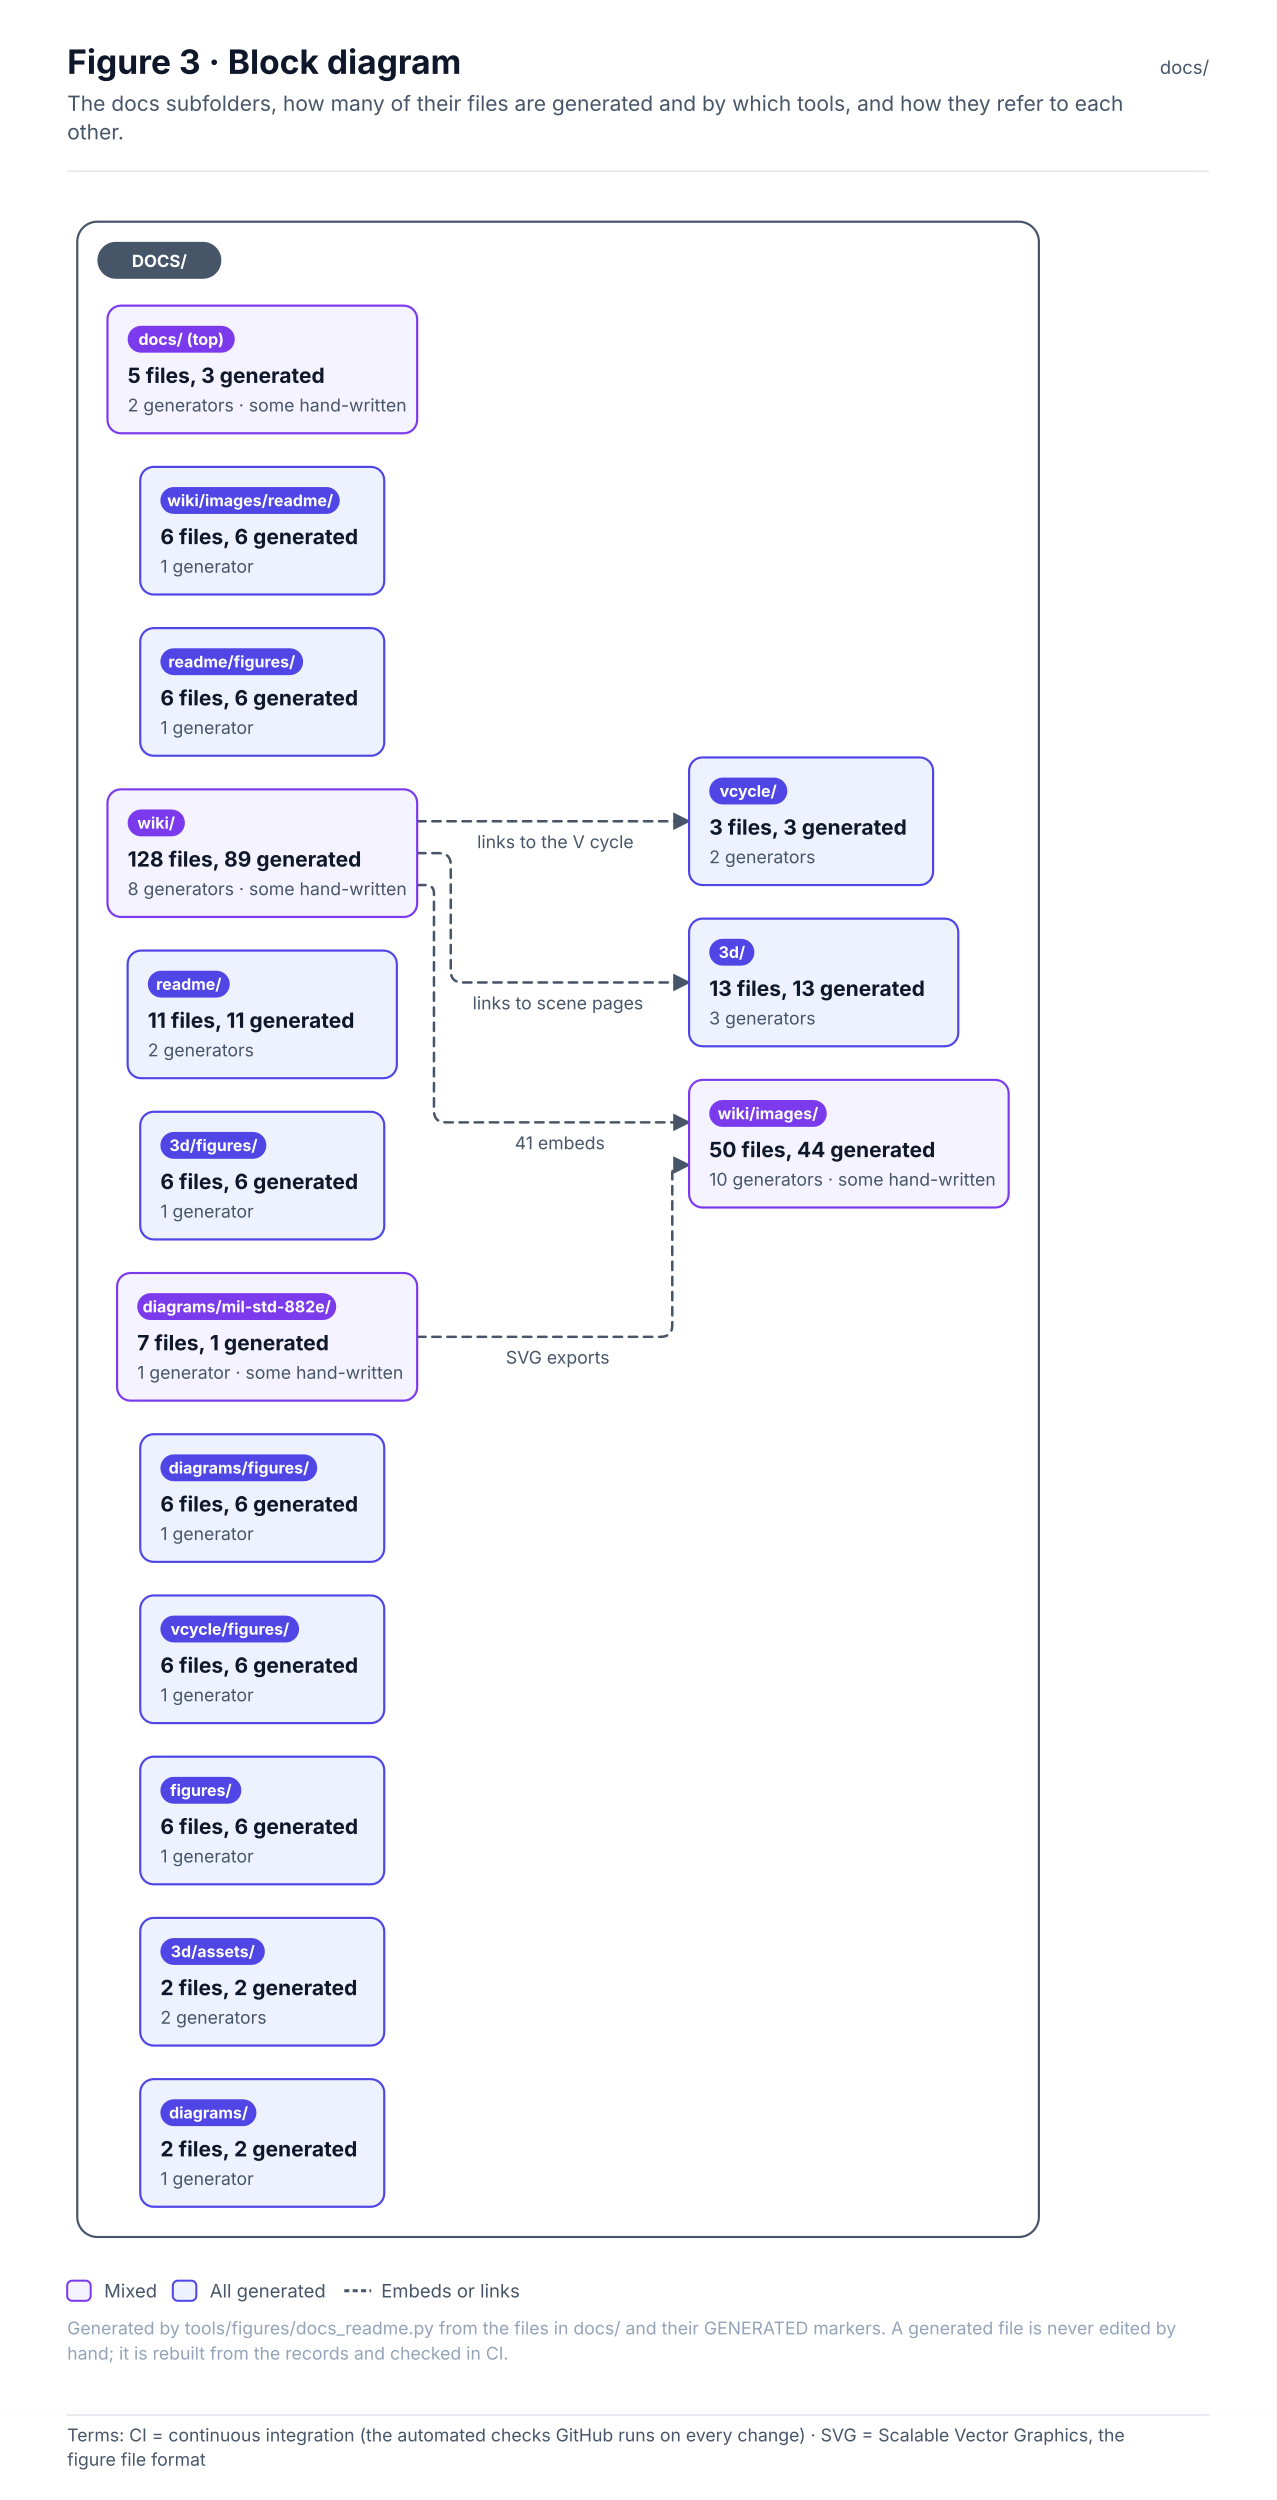
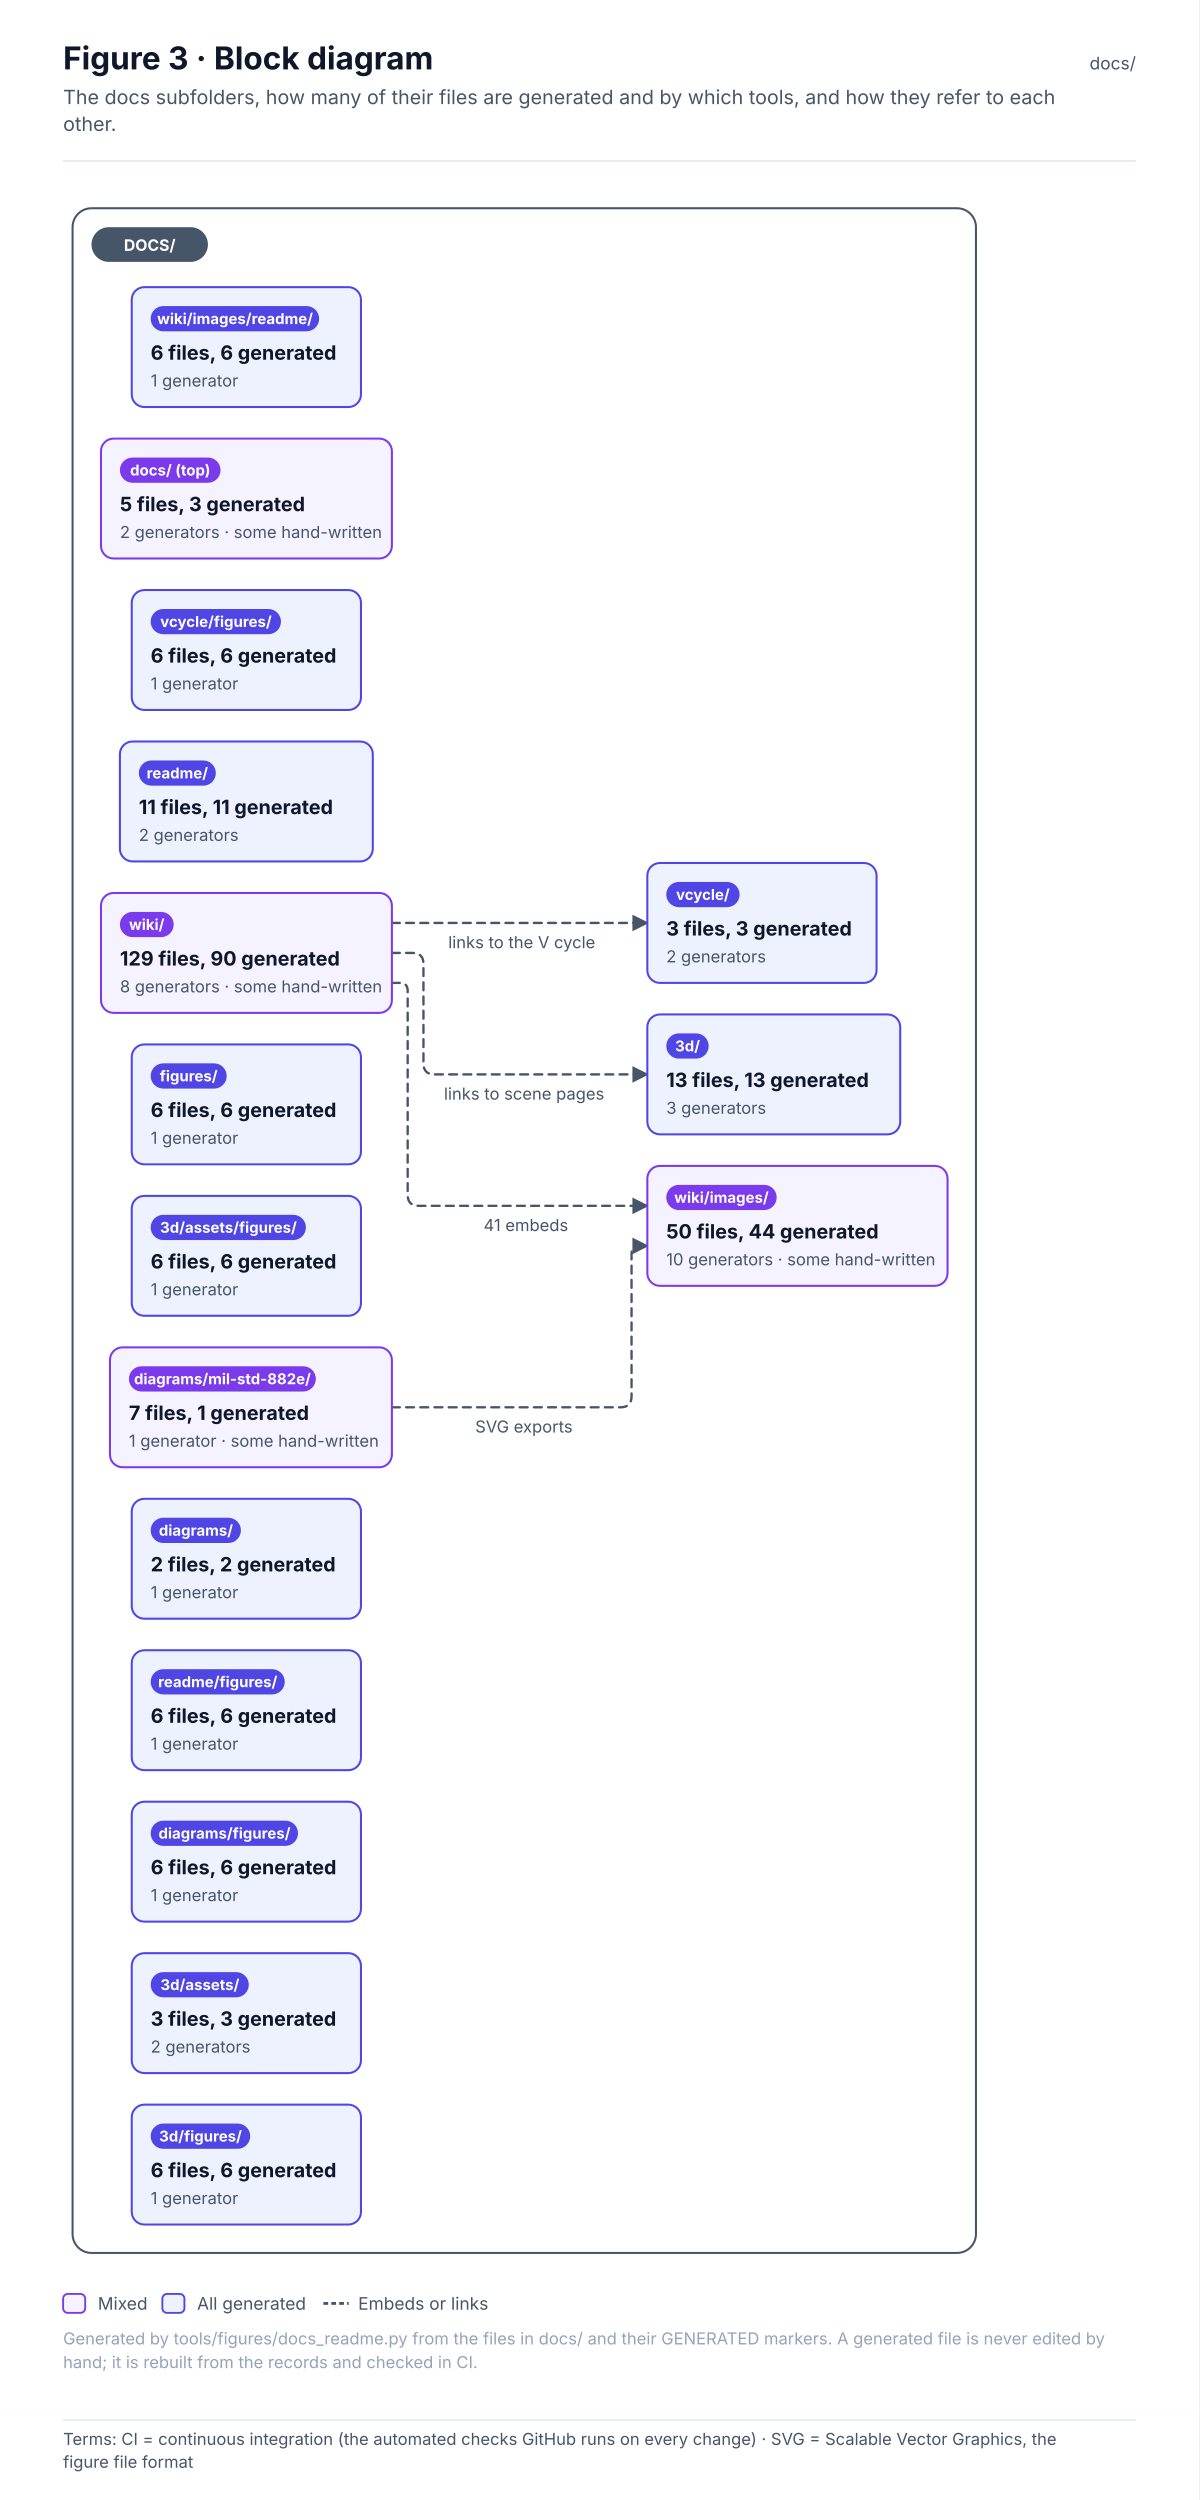
- <svg xmlns="http://www.w3.org/2000/svg" width="760" height="1488.6" viewBox="0 0 760 1488.6" font-family="Inter, 'Segoe UI', Helvetica, Arial, sans-serif" role="img">
+ <svg xmlns="http://www.w3.org/2000/svg" width="760" height="1584.6" viewBox="0 0 760 1584.6" font-family="Inter, 'Segoe UI', Helvetica, Arial, sans-serif" role="img">
  <defs>
    <pattern id="hatch" patternUnits="userSpaceOnUse" width="6" height="6" patternTransform="rotate(45)">
      <rect width="6" height="6" fill="#F1F5F9" />
      <line x1="0" y1="0" x2="0" y2="6" stroke="#E2E8F0" stroke-width="2" />
    </pattern>
    <marker id="arr-ink" viewBox="0 0 10 10" refX="9" refY="5" markerWidth="7" markerHeight="7" orient="auto-start-reverse">
      <path d="M0 0 L10 5 L0 10 z" fill="#475569" />
    </marker>
    <marker id="dia-ink" viewBox="0 0 16 10" refX="15" refY="5" markerWidth="12" markerHeight="8" orient="auto-start-reverse">
      <path d="M1 5 L8 1 L15 5 L8 9 z" fill="#475569" />
    </marker>
    <marker id="tri-ink" viewBox="0 0 12 12" refX="11" refY="6" markerWidth="10" markerHeight="10" orient="auto-start-reverse">
      <path d="M1 1 L11 6 L1 11 z" fill="#FFFFFF" stroke="#475569" stroke-width="1.2" />
    </marker>
    <marker id="arr-system" viewBox="0 0 10 10" refX="9" refY="5" markerWidth="7" markerHeight="7" orient="auto-start-reverse">
      <path d="M0 0 L10 5 L0 10 z" fill="#4F46E5" />
    </marker>
    <marker id="dia-system" viewBox="0 0 16 10" refX="15" refY="5" markerWidth="12" markerHeight="8" orient="auto-start-reverse">
      <path d="M1 5 L8 1 L15 5 L8 9 z" fill="#4F46E5" />
    </marker>
    <marker id="tri-system" viewBox="0 0 12 12" refX="11" refY="6" markerWidth="10" markerHeight="10" orient="auto-start-reverse">
      <path d="M1 1 L11 6 L1 11 z" fill="#FFFFFF" stroke="#4F46E5" stroke-width="1.2" />
    </marker>
    <marker id="arr-software" viewBox="0 0 10 10" refX="9" refY="5" markerWidth="7" markerHeight="7" orient="auto-start-reverse">
      <path d="M0 0 L10 5 L0 10 z" fill="#0F766E" />
    </marker>
    <marker id="dia-software" viewBox="0 0 16 10" refX="15" refY="5" markerWidth="12" markerHeight="8" orient="auto-start-reverse">
      <path d="M1 5 L8 1 L15 5 L8 9 z" fill="#0F766E" />
    </marker>
    <marker id="tri-software" viewBox="0 0 12 12" refX="11" refY="6" markerWidth="10" markerHeight="10" orient="auto-start-reverse">
      <path d="M1 1 L11 6 L1 11 z" fill="#FFFFFF" stroke="#0F766E" stroke-width="1.2" />
    </marker>
    <marker id="arr-safety" viewBox="0 0 10 10" refX="9" refY="5" markerWidth="7" markerHeight="7" orient="auto-start-reverse">
      <path d="M0 0 L10 5 L0 10 z" fill="#C2410C" />
    </marker>
    <marker id="dia-safety" viewBox="0 0 16 10" refX="15" refY="5" markerWidth="12" markerHeight="8" orient="auto-start-reverse">
      <path d="M1 5 L8 1 L15 5 L8 9 z" fill="#C2410C" />
    </marker>
    <marker id="tri-safety" viewBox="0 0 12 12" refX="11" refY="6" markerWidth="10" markerHeight="10" orient="auto-start-reverse">
      <path d="M1 1 L11 6 L1 11 z" fill="#FFFFFF" stroke="#C2410C" stroke-width="1.2" />
    </marker>
    <marker id="arr-interface" viewBox="0 0 10 10" refX="9" refY="5" markerWidth="7" markerHeight="7" orient="auto-start-reverse">
      <path d="M0 0 L10 5 L0 10 z" fill="#7C3AED" />
    </marker>
    <marker id="dia-interface" viewBox="0 0 16 10" refX="15" refY="5" markerWidth="12" markerHeight="8" orient="auto-start-reverse">
      <path d="M1 5 L8 1 L15 5 L8 9 z" fill="#7C3AED" />
    </marker>
    <marker id="tri-interface" viewBox="0 0 12 12" refX="11" refY="6" markerWidth="10" markerHeight="10" orient="auto-start-reverse">
      <path d="M1 1 L11 6 L1 11 z" fill="#FFFFFF" stroke="#7C3AED" stroke-width="1.2" />
    </marker>
    <marker id="arr-external" viewBox="0 0 10 10" refX="9" refY="5" markerWidth="7" markerHeight="7" orient="auto-start-reverse">
      <path d="M0 0 L10 5 L0 10 z" fill="#64748B" />
    </marker>
    <marker id="dia-external" viewBox="0 0 16 10" refX="15" refY="5" markerWidth="12" markerHeight="8" orient="auto-start-reverse">
      <path d="M1 5 L8 1 L15 5 L8 9 z" fill="#64748B" />
    </marker>
    <marker id="tri-external" viewBox="0 0 12 12" refX="11" refY="6" markerWidth="10" markerHeight="10" orient="auto-start-reverse">
      <path d="M1 1 L11 6 L1 11 z" fill="#FFFFFF" stroke="#64748B" stroke-width="1.2" />
    </marker>
    <marker id="arr-work" viewBox="0 0 10 10" refX="9" refY="5" markerWidth="7" markerHeight="7" orient="auto-start-reverse">
      <path d="M0 0 L10 5 L0 10 z" fill="#475569" />
    </marker>
    <marker id="dia-work" viewBox="0 0 16 10" refX="15" refY="5" markerWidth="12" markerHeight="8" orient="auto-start-reverse">
      <path d="M1 5 L8 1 L15 5 L8 9 z" fill="#475569" />
    </marker>
    <marker id="tri-work" viewBox="0 0 12 12" refX="11" refY="6" markerWidth="10" markerHeight="10" orient="auto-start-reverse">
      <path d="M1 1 L11 6 L1 11 z" fill="#FFFFFF" stroke="#475569" stroke-width="1.2" />
    </marker>
    <marker id="arr-muted" viewBox="0 0 10 10" refX="9" refY="5" markerWidth="7" markerHeight="7" orient="auto-start-reverse">
      <path d="M0 0 L10 5 L0 10 z" fill="#94A3B8" />
    </marker>
    <marker id="dia-muted" viewBox="0 0 16 10" refX="15" refY="5" markerWidth="12" markerHeight="8" orient="auto-start-reverse">
      <path d="M1 5 L8 1 L15 5 L8 9 z" fill="#94A3B8" />
    </marker>
    <marker id="tri-muted" viewBox="0 0 12 12" refX="11" refY="6" markerWidth="10" markerHeight="10" orient="auto-start-reverse">
      <path d="M1 1 L11 6 L1 11 z" fill="#FFFFFF" stroke="#94A3B8" stroke-width="1.2" />
    </marker>
    <marker id="arr-current" viewBox="0 0 10 10" refX="9" refY="5" markerWidth="7" markerHeight="7" orient="auto-start-reverse">
      <path d="M0 0 L10 5 L0 10 z" fill="#0F172A" />
    </marker>
    <marker id="dia-current" viewBox="0 0 16 10" refX="15" refY="5" markerWidth="12" markerHeight="8" orient="auto-start-reverse">
      <path d="M1 5 L8 1 L15 5 L8 9 z" fill="#0F172A" />
    </marker>
    <marker id="tri-current" viewBox="0 0 12 12" refX="11" refY="6" markerWidth="10" markerHeight="10" orient="auto-start-reverse">
      <path d="M1 1 L11 6 L1 11 z" fill="#FFFFFF" stroke="#0F172A" stroke-width="1.2" />
    </marker>
    <marker id="arr-ok" viewBox="0 0 10 10" refX="9" refY="5" markerWidth="7" markerHeight="7" orient="auto-start-reverse">
      <path d="M0 0 L10 5 L0 10 z" fill="#2E9E6A" />
    </marker>
    <marker id="dia-ok" viewBox="0 0 16 10" refX="15" refY="5" markerWidth="12" markerHeight="8" orient="auto-start-reverse">
      <path d="M1 5 L8 1 L15 5 L8 9 z" fill="#2E9E6A" />
    </marker>
    <marker id="tri-ok" viewBox="0 0 12 12" refX="11" refY="6" markerWidth="10" markerHeight="10" orient="auto-start-reverse">
      <path d="M1 1 L11 6 L1 11 z" fill="#FFFFFF" stroke="#2E9E6A" stroke-width="1.2" />
    </marker>
    <marker id="arr-amber" viewBox="0 0 10 10" refX="9" refY="5" markerWidth="7" markerHeight="7" orient="auto-start-reverse">
      <path d="M0 0 L10 5 L0 10 z" fill="#D97706" />
    </marker>
    <marker id="dia-amber" viewBox="0 0 16 10" refX="15" refY="5" markerWidth="12" markerHeight="8" orient="auto-start-reverse">
      <path d="M1 5 L8 1 L15 5 L8 9 z" fill="#D97706" />
    </marker>
    <marker id="tri-amber" viewBox="0 0 12 12" refX="11" refY="6" markerWidth="10" markerHeight="10" orient="auto-start-reverse">
      <path d="M1 1 L11 6 L1 11 z" fill="#FFFFFF" stroke="#D97706" stroke-width="1.2" />
    </marker>
    <marker id="arr-red" viewBox="0 0 10 10" refX="9" refY="5" markerWidth="7" markerHeight="7" orient="auto-start-reverse">
      <path d="M0 0 L10 5 L0 10 z" fill="#D2553F" />
    </marker>
    <marker id="dia-red" viewBox="0 0 16 10" refX="15" refY="5" markerWidth="12" markerHeight="8" orient="auto-start-reverse">
      <path d="M1 5 L8 1 L15 5 L8 9 z" fill="#D2553F" />
    </marker>
    <marker id="tri-red" viewBox="0 0 12 12" refX="11" refY="6" markerWidth="10" markerHeight="10" orient="auto-start-reverse">
      <path d="M1 1 L11 6 L1 11 z" fill="#FFFFFF" stroke="#D2553F" stroke-width="1.2" />
    </marker>
  </defs>
-   <rect x="0" y="0" width="760" height="1434" rx="0" fill="#FFFFFF" stroke="none" stroke-width="0" />
+   <rect x="0" y="0" width="760" height="1530" rx="0" fill="#FFFFFF" stroke="none" stroke-width="0" />
  <text x="40" y="44" font-size="20" fill="#0F172A" font-weight="700">Figure 3 · Block diagram</text>
  <text x="40" y="66" font-size="12.5" fill="#475569">The docs subfolders, how many of their files are generated and by which tools, and how they refer to each</text>
  <text x="40" y="83" font-size="12.5" fill="#475569">other.</text>
  <text x="720" y="44" font-size="11" fill="#475569" text-anchor="end">docs/</text>
  <line x1="40" y1="102" x2="720" y2="102" stroke="#E2E8F0" stroke-width="1" />
  <g transform="translate(40 126)">
-     <rect x="6" y="6" width="572.6" height="1200" rx="12" fill="#FFFFFF" stroke="#475569" stroke-width="1.3" />
-     <path d="M208.4 670 L353.3 670 Q360.3 670 360.3 663 L360.3 572.7 Q360.3 567.7 365.3 567.7 L370.3 567.7" stroke="#475569" stroke-width="1.5" fill="none" stroke-dasharray="5 4" stroke-linejoin="round" stroke-linecap="round" marker-end="url(#arr-ink)" />
-     <path d="M208.4 401 L213.4 401 Q218.4 401 218.4 406 L218.4 535.3 Q218.4 542.3 225.4 542.3 L370.3 542.3" stroke="#475569" stroke-width="1.5" fill="none" stroke-dasharray="5 4" stroke-linejoin="round" stroke-linecap="round" marker-end="url(#arr-ink)" />
-     <path d="M208.4 382 L221.4 382 Q228.4 382 228.4 389 L228.4 452 Q228.4 459 235.4 459 L370.3 459" stroke="#475569" stroke-width="1.5" fill="none" stroke-dasharray="5 4" stroke-linejoin="round" stroke-linecap="round" marker-end="url(#arr-ink)" />
-     <path d="M208.4 363 L370.3 363" stroke="#475569" stroke-width="1.5" fill="none" stroke-dasharray="5 4" stroke-linejoin="round" stroke-linecap="round" marker-end="url(#arr-ink)" />
+     <rect x="6" y="6" width="572.6" height="1296" rx="12" fill="#FFFFFF" stroke="#475569" stroke-width="1.3" />
+     <path d="M208.4 766 L353.3 766 Q360.3 766 360.3 759 L360.3 668.7 Q360.3 663.7 365.3 663.7 L370.3 663.7" stroke="#475569" stroke-width="1.5" fill="none" stroke-dasharray="5 4" stroke-linejoin="round" stroke-linecap="round" marker-end="url(#arr-ink)" />
+     <path d="M208.4 497 L213.4 497 Q218.4 497 218.4 502 L218.4 631.3 Q218.4 638.3 225.4 638.3 L370.3 638.3" stroke="#475569" stroke-width="1.5" fill="none" stroke-dasharray="5 4" stroke-linejoin="round" stroke-linecap="round" marker-end="url(#arr-ink)" />
+     <path d="M208.4 478 L221.4 478 Q228.4 478 228.4 485 L228.4 548 Q228.4 555 235.4 555 L370.3 555" stroke="#475569" stroke-width="1.5" fill="none" stroke-dasharray="5 4" stroke-linejoin="round" stroke-linecap="round" marker-end="url(#arr-ink)" />
+     <path d="M208.4 459 L370.3 459" stroke="#475569" stroke-width="1.5" fill="none" stroke-dasharray="5 4" stroke-linejoin="round" stroke-linecap="round" marker-end="url(#arr-ink)" />
    <rect x="18" y="18" width="73.8" height="22" rx="11" fill="#475569" stroke="none" stroke-width="0" />
    <text x="54.9" y="33" font-size="10" fill="#FFFFFF" font-weight="700" text-anchor="middle">DOCS/</text>
-     <rect x="24" y="56" width="184.4" height="76" rx="8" fill="#F5F3FF" stroke="#7C3AED" stroke-width="1.3" />
-     <rect x="36" y="68" width="63.8" height="16" rx="8.0" fill="#7C3AED" stroke="none" stroke-width="1" />
-     <text x="67.9" y="79.4" font-size="9.5" fill="#FFFFFF" font-weight="700" text-anchor="middle">docs/ (top)</text>
-     <text x="36" y="102" font-size="12.5" fill="#0F172A" font-weight="700">5 files, 3 generated</text>
-     <text x="36" y="119" font-size="10.5" fill="#475569">2 generators · some hand-written</text>
-     <rect x="370.3" y="421" width="160.3" height="76" rx="8" fill="#EEF2FF" stroke="#4F46E5" stroke-width="1.3" />
-     <rect x="382.3" y="433" width="26.9" height="16" rx="8.0" fill="#4F46E5" stroke="none" stroke-width="1" />
-     <text x="395.8" y="444.4" font-size="9.5" fill="#FFFFFF" font-weight="700" text-anchor="middle">3d/</text>
-     <text x="382.3" y="467" font-size="12.5" fill="#0F172A" font-weight="700">13 files, 13 generated</text>
-     <text x="382.3" y="484" font-size="10.5" fill="#475569">3 generators</text>
+     <rect x="24" y="152" width="184.4" height="76" rx="8" fill="#F5F3FF" stroke="#7C3AED" stroke-width="1.3" />
+     <rect x="36" y="164" width="63.8" height="16" rx="8.0" fill="#7C3AED" stroke="none" stroke-width="1" />
+     <text x="67.9" y="175.4" font-size="9.5" fill="#FFFFFF" font-weight="700" text-anchor="middle">docs/ (top)</text>
+     <text x="36" y="198" font-size="12.5" fill="#0F172A" font-weight="700">5 files, 3 generated</text>
+     <text x="36" y="215" font-size="10.5" fill="#475569">2 generators · some hand-written</text>
+     <rect x="370.3" y="517" width="160.3" height="76" rx="8" fill="#EEF2FF" stroke="#4F46E5" stroke-width="1.3" />
+     <rect x="382.3" y="529" width="26.9" height="16" rx="8.0" fill="#4F46E5" stroke="none" stroke-width="1" />
+     <text x="395.8" y="540.4" font-size="9.5" fill="#FFFFFF" font-weight="700" text-anchor="middle">3d/</text>
+     <text x="382.3" y="563" font-size="12.5" fill="#0F172A" font-weight="700">13 files, 13 generated</text>
+     <text x="382.3" y="580" font-size="10.5" fill="#475569">3 generators</text>
+     <rect x="43.5" y="1112" width="145.3" height="76" rx="8" fill="#EEF2FF" stroke="#4F46E5" stroke-width="1.3" />
+     <rect x="55.5" y="1124" width="62.2" height="16" rx="8.0" fill="#4F46E5" stroke="none" stroke-width="1" />
+     <text x="86.7" y="1135.4" font-size="9.5" fill="#FFFFFF" font-weight="700" text-anchor="middle">3d/assets/</text>
+     <text x="55.5" y="1158" font-size="12.5" fill="#0F172A" font-weight="700">3 files, 3 generated</text>
+     <text x="55.5" y="1175" font-size="10.5" fill="#475569">2 generators</text>
+     <rect x="43.5" y="632" width="145.3" height="76" rx="8" fill="#EEF2FF" stroke="#4F46E5" stroke-width="1.3" />
+     <rect x="55.5" y="644" width="98.4" height="16" rx="8.0" fill="#4F46E5" stroke="none" stroke-width="1" />
+     <text x="104.8" y="655.4" font-size="9.5" fill="#FFFFFF" font-weight="700" text-anchor="middle">3d/assets/figures/</text>
+     <text x="55.5" y="678" font-size="12.5" fill="#0F172A" font-weight="700">6 files, 6 generated</text>
+     <text x="55.5" y="695" font-size="10.5" fill="#475569">1 generator</text>
+     <rect x="43.5" y="1208" width="145.3" height="76" rx="8" fill="#EEF2FF" stroke="#4F46E5" stroke-width="1.3" />
+     <rect x="55.5" y="1220" width="63.1" height="16" rx="8.0" fill="#4F46E5" stroke="none" stroke-width="1" />
+     <text x="87.1" y="1231.4" font-size="9.5" fill="#FFFFFF" font-weight="700" text-anchor="middle">3d/figures/</text>
+     <text x="55.5" y="1254" font-size="12.5" fill="#0F172A" font-weight="700">6 files, 6 generated</text>
+     <text x="55.5" y="1271" font-size="10.5" fill="#475569">1 generator</text>
+     <rect x="43.5" y="824" width="145.3" height="76" rx="8" fill="#EEF2FF" stroke="#4F46E5" stroke-width="1.3" />
+     <rect x="55.5" y="836" width="57.2" height="16" rx="8.0" fill="#4F46E5" stroke="none" stroke-width="1" />
+     <text x="84.2" y="847.4" font-size="9.5" fill="#FFFFFF" font-weight="700" text-anchor="middle">diagrams/</text>
+     <text x="55.5" y="870" font-size="12.5" fill="#0F172A" font-weight="700">2 files, 2 generated</text>
+     <text x="55.5" y="887" font-size="10.5" fill="#475569">1 generator</text>
    <rect x="43.5" y="1016" width="145.3" height="76" rx="8" fill="#EEF2FF" stroke="#4F46E5" stroke-width="1.3" />
-     <rect x="55.5" y="1028" width="62.2" height="16" rx="8.0" fill="#4F46E5" stroke="none" stroke-width="1" />
-     <text x="86.7" y="1039.4" font-size="9.5" fill="#FFFFFF" font-weight="700" text-anchor="middle">3d/assets/</text>
-     <text x="55.5" y="1062" font-size="12.5" fill="#0F172A" font-weight="700">2 files, 2 generated</text>
-     <text x="55.5" y="1079" font-size="10.5" fill="#475569">2 generators</text>
+     <rect x="55.5" y="1028" width="93.4" height="16" rx="8.0" fill="#4F46E5" stroke="none" stroke-width="1" />
+     <text x="102.3" y="1039.4" font-size="9.5" fill="#FFFFFF" font-weight="700" text-anchor="middle">diagrams/figures/</text>
+     <text x="55.5" y="1062" font-size="12.5" fill="#0F172A" font-weight="700">6 files, 6 generated</text>
+     <text x="55.5" y="1079" font-size="10.5" fill="#475569">1 generator</text>
+     <rect x="29.7" y="728" width="178.7" height="76" rx="8" fill="#F5F3FF" stroke="#7C3AED" stroke-width="1.3" />
+     <rect x="41.7" y="740" width="118.5" height="16" rx="8.0" fill="#7C3AED" stroke="none" stroke-width="1" />
+     <text x="101" y="751.4" font-size="9.5" fill="#FFFFFF" font-weight="700" text-anchor="middle">diagrams/mil-std-882e/</text>
+     <text x="41.7" y="774" font-size="12.5" fill="#0F172A" font-weight="700">7 files, 1 generated</text>
+     <text x="41.7" y="791" font-size="10.5" fill="#475569">1 generator · some hand-written</text>
    <rect x="43.5" y="536" width="145.3" height="76" rx="8" fill="#EEF2FF" stroke="#4F46E5" stroke-width="1.3" />
-     <rect x="55.5" y="548" width="63.1" height="16" rx="8.0" fill="#4F46E5" stroke="none" stroke-width="1" />
-     <text x="87.1" y="559.4" font-size="9.5" fill="#FFFFFF" font-weight="700" text-anchor="middle">3d/figures/</text>
+     <rect x="55.5" y="548" width="48.2" height="16" rx="8.0" fill="#4F46E5" stroke="none" stroke-width="1" />
+     <text x="79.6" y="559.4" font-size="9.5" fill="#FFFFFF" font-weight="700" text-anchor="middle">figures/</text>
    <text x="55.5" y="582" font-size="12.5" fill="#0F172A" font-weight="700">6 files, 6 generated</text>
    <text x="55.5" y="599" font-size="10.5" fill="#475569">1 generator</text>
-     <rect x="43.5" y="1112" width="145.3" height="76" rx="8" fill="#EEF2FF" stroke="#4F46E5" stroke-width="1.3" />
-     <rect x="55.5" y="1124" width="57.2" height="16" rx="8.0" fill="#4F46E5" stroke="none" stroke-width="1" />
-     <text x="84.2" y="1135.4" font-size="9.5" fill="#FFFFFF" font-weight="700" text-anchor="middle">diagrams/</text>
-     <text x="55.5" y="1158" font-size="12.5" fill="#0F172A" font-weight="700">2 files, 2 generated</text>
-     <text x="55.5" y="1175" font-size="10.5" fill="#475569">1 generator</text>
-     <rect x="43.5" y="728" width="145.3" height="76" rx="8" fill="#EEF2FF" stroke="#4F46E5" stroke-width="1.3" />
-     <rect x="55.5" y="740" width="93.4" height="16" rx="8.0" fill="#4F46E5" stroke="none" stroke-width="1" />
-     <text x="102.3" y="751.4" font-size="9.5" fill="#FFFFFF" font-weight="700" text-anchor="middle">diagrams/figures/</text>
-     <text x="55.5" y="774" font-size="12.5" fill="#0F172A" font-weight="700">6 files, 6 generated</text>
-     <text x="55.5" y="791" font-size="10.5" fill="#475569">1 generator</text>
-     <rect x="29.7" y="632" width="178.7" height="76" rx="8" fill="#F5F3FF" stroke="#7C3AED" stroke-width="1.3" />
-     <rect x="41.7" y="644" width="118.5" height="16" rx="8.0" fill="#7C3AED" stroke="none" stroke-width="1" />
-     <text x="101" y="655.4" font-size="9.5" fill="#FFFFFF" font-weight="700" text-anchor="middle">diagrams/mil-std-882e/</text>
-     <text x="41.7" y="678" font-size="12.5" fill="#0F172A" font-weight="700">7 files, 1 generated</text>
-     <text x="41.7" y="695" font-size="10.5" fill="#475569">1 generator · some hand-written</text>
+     <rect x="36" y="344" width="160.3" height="76" rx="8" fill="#EEF2FF" stroke="#4F46E5" stroke-width="1.3" />
+     <rect x="48" y="356" width="48.8" height="16" rx="8.0" fill="#4F46E5" stroke="none" stroke-width="1" />
+     <text x="72.4" y="367.4" font-size="9.5" fill="#FFFFFF" font-weight="700" text-anchor="middle">readme/</text>
+     <text x="48" y="390" font-size="12.5" fill="#0F172A" font-weight="700">11 files, 11 generated</text>
+     <text x="48" y="407" font-size="10.5" fill="#475569">2 generators</text>
    <rect x="43.5" y="920" width="145.3" height="76" rx="8" fill="#EEF2FF" stroke="#4F46E5" stroke-width="1.3" />
-     <rect x="55.5" y="932" width="48.2" height="16" rx="8.0" fill="#4F46E5" stroke="none" stroke-width="1" />
-     <text x="79.6" y="943.4" font-size="9.5" fill="#FFFFFF" font-weight="700" text-anchor="middle">figures/</text>
+     <rect x="55.5" y="932" width="85" height="16" rx="8.0" fill="#4F46E5" stroke="none" stroke-width="1" />
+     <text x="98" y="943.4" font-size="9.5" fill="#FFFFFF" font-weight="700" text-anchor="middle">readme/figures/</text>
    <text x="55.5" y="966" font-size="12.5" fill="#0F172A" font-weight="700">6 files, 6 generated</text>
    <text x="55.5" y="983" font-size="10.5" fill="#475569">1 generator</text>
-     <rect x="36" y="440" width="160.3" height="76" rx="8" fill="#EEF2FF" stroke="#4F46E5" stroke-width="1.3" />
-     <rect x="48" y="452" width="48.8" height="16" rx="8.0" fill="#4F46E5" stroke="none" stroke-width="1" />
-     <text x="72.4" y="463.4" font-size="9.5" fill="#FFFFFF" font-weight="700" text-anchor="middle">readme/</text>
-     <text x="48" y="486" font-size="12.5" fill="#0F172A" font-weight="700">11 files, 11 generated</text>
-     <text x="48" y="503" font-size="10.5" fill="#475569">2 generators</text>
+     <rect x="370.3" y="421" width="145.3" height="76" rx="8" fill="#EEF2FF" stroke="#4F46E5" stroke-width="1.3" />
+     <rect x="382.3" y="433" width="46.5" height="16" rx="8.0" fill="#4F46E5" stroke="none" stroke-width="1" />
+     <text x="405.5" y="444.4" font-size="9.5" fill="#FFFFFF" font-weight="700" text-anchor="middle">vcycle/</text>
+     <text x="382.3" y="467" font-size="12.5" fill="#0F172A" font-weight="700">3 files, 3 generated</text>
+     <text x="382.3" y="484" font-size="10.5" fill="#475569">2 generators</text>
    <rect x="43.5" y="248" width="145.3" height="76" rx="8" fill="#EEF2FF" stroke="#4F46E5" stroke-width="1.3" />
-     <rect x="55.5" y="260" width="85" height="16" rx="8.0" fill="#4F46E5" stroke="none" stroke-width="1" />
-     <text x="98" y="271.4" font-size="9.5" fill="#FFFFFF" font-weight="700" text-anchor="middle">readme/figures/</text>
+     <rect x="55.5" y="260" width="82.6" height="16" rx="8.0" fill="#4F46E5" stroke="none" stroke-width="1" />
+     <text x="96.9" y="271.4" font-size="9.5" fill="#FFFFFF" font-weight="700" text-anchor="middle">vcycle/figures/</text>
    <text x="55.5" y="294" font-size="12.5" fill="#0F172A" font-weight="700">6 files, 6 generated</text>
    <text x="55.5" y="311" font-size="10.5" fill="#475569">1 generator</text>
-     <rect x="370.3" y="325" width="145.3" height="76" rx="8" fill="#EEF2FF" stroke="#4F46E5" stroke-width="1.3" />
-     <rect x="382.3" y="337" width="46.5" height="16" rx="8.0" fill="#4F46E5" stroke="none" stroke-width="1" />
-     <text x="405.5" y="348.4" font-size="9.5" fill="#FFFFFF" font-weight="700" text-anchor="middle">vcycle/</text>
-     <text x="382.3" y="371" font-size="12.5" fill="#0F172A" font-weight="700">3 files, 3 generated</text>
-     <text x="382.3" y="388" font-size="10.5" fill="#475569">2 generators</text>
-     <rect x="43.5" y="824" width="145.3" height="76" rx="8" fill="#EEF2FF" stroke="#4F46E5" stroke-width="1.3" />
-     <rect x="55.5" y="836" width="82.6" height="16" rx="8.0" fill="#4F46E5" stroke="none" stroke-width="1" />
-     <text x="96.9" y="847.4" font-size="9.5" fill="#FFFFFF" font-weight="700" text-anchor="middle">vcycle/figures/</text>
-     <text x="55.5" y="870" font-size="12.5" fill="#0F172A" font-weight="700">6 files, 6 generated</text>
-     <text x="55.5" y="887" font-size="10.5" fill="#475569">1 generator</text>
-     <rect x="24" y="344" width="184.4" height="76" rx="8" fill="#F5F3FF" stroke="#7C3AED" stroke-width="1.3" />
-     <rect x="36" y="356" width="34.1" height="16" rx="8.0" fill="#7C3AED" stroke="none" stroke-width="1" />
-     <text x="53" y="367.4" font-size="9.5" fill="#FFFFFF" font-weight="700" text-anchor="middle">wiki/</text>
-     <text x="36" y="390" font-size="12.5" fill="#0F172A" font-weight="700">128 files, 89 generated</text>
-     <text x="36" y="407" font-size="10.5" fill="#475569">8 generators · some hand-written</text>
-     <rect x="370.3" y="517" width="190.3" height="76" rx="8" fill="#F5F3FF" stroke="#7C3AED" stroke-width="1.3" />
-     <rect x="382.3" y="529" width="70" height="16" rx="8.0" fill="#7C3AED" stroke="none" stroke-width="1" />
-     <text x="417.3" y="540.4" font-size="9.5" fill="#FFFFFF" font-weight="700" text-anchor="middle">wiki/images/</text>
-     <text x="382.3" y="563" font-size="12.5" fill="#0F172A" font-weight="700">50 files, 44 generated</text>
-     <text x="382.3" y="580" font-size="10.5" fill="#475569">10 generators · some hand-written</text>
-     <rect x="43.5" y="152" width="145.3" height="76" rx="8" fill="#EEF2FF" stroke="#4F46E5" stroke-width="1.3" />
-     <rect x="55.5" y="164" width="106.8" height="16" rx="8.0" fill="#4F46E5" stroke="none" stroke-width="1" />
-     <text x="109" y="175.4" font-size="9.5" fill="#FFFFFF" font-weight="700" text-anchor="middle">wiki/images/readme/</text>
-     <text x="55.5" y="198" font-size="12.5" fill="#0F172A" font-weight="700">6 files, 6 generated</text>
-     <text x="55.5" y="215" font-size="10.5" fill="#475569">1 generator</text>
-     <rect x="256.2" y="673" width="76.3" height="18" rx="4" fill="#FFFFFF" stroke="none" stroke-width="0" opacity="0.92" />
-     <text x="261.2" y="686" font-size="10.5" fill="#475569">SVG exports</text>
-     <rect x="261.5" y="545.3" width="65.8" height="18" rx="4" fill="#FFFFFF" stroke="none" stroke-width="0" opacity="0.92" />
-     <text x="266.5" y="558.3" font-size="10.5" fill="#475569">41 embeds</text>
-     <rect x="236.4" y="462" width="115.9" height="18" rx="4" fill="#FFFFFF" stroke="none" stroke-width="0" opacity="0.92" />
-     <text x="241.4" y="475" font-size="10.5" fill="#475569">links to scene pages</text>
-     <rect x="239.1" y="366" width="110.6" height="18" rx="4" fill="#FFFFFF" stroke="none" stroke-width="0" opacity="0.92" />
-     <text x="244.1" y="379" font-size="10.5" fill="#475569">links to the V cycle</text>
+     <rect x="24" y="440" width="184.4" height="76" rx="8" fill="#F5F3FF" stroke="#7C3AED" stroke-width="1.3" />
+     <rect x="36" y="452" width="34.1" height="16" rx="8.0" fill="#7C3AED" stroke="none" stroke-width="1" />
+     <text x="53" y="463.4" font-size="9.5" fill="#FFFFFF" font-weight="700" text-anchor="middle">wiki/</text>
+     <text x="36" y="486" font-size="12.5" fill="#0F172A" font-weight="700">129 files, 90 generated</text>
+     <text x="36" y="503" font-size="10.5" fill="#475569">8 generators · some hand-written</text>
+     <rect x="370.3" y="613" width="190.3" height="76" rx="8" fill="#F5F3FF" stroke="#7C3AED" stroke-width="1.3" />
+     <rect x="382.3" y="625" width="70" height="16" rx="8.0" fill="#7C3AED" stroke="none" stroke-width="1" />
+     <text x="417.3" y="636.4" font-size="9.5" fill="#FFFFFF" font-weight="700" text-anchor="middle">wiki/images/</text>
+     <text x="382.3" y="659" font-size="12.5" fill="#0F172A" font-weight="700">50 files, 44 generated</text>
+     <text x="382.3" y="676" font-size="10.5" fill="#475569">10 generators · some hand-written</text>
+     <rect x="43.5" y="56" width="145.3" height="76" rx="8" fill="#EEF2FF" stroke="#4F46E5" stroke-width="1.3" />
+     <rect x="55.5" y="68" width="106.8" height="16" rx="8.0" fill="#4F46E5" stroke="none" stroke-width="1" />
+     <text x="109" y="79.4" font-size="9.5" fill="#FFFFFF" font-weight="700" text-anchor="middle">wiki/images/readme/</text>
+     <text x="55.5" y="102" font-size="12.5" fill="#0F172A" font-weight="700">6 files, 6 generated</text>
+     <text x="55.5" y="119" font-size="10.5" fill="#475569">1 generator</text>
+     <rect x="256.2" y="769" width="76.3" height="18" rx="4" fill="#FFFFFF" stroke="none" stroke-width="0" opacity="0.92" />
+     <text x="261.2" y="782" font-size="10.5" fill="#475569">SVG exports</text>
+     <rect x="261.5" y="641.3" width="65.8" height="18" rx="4" fill="#FFFFFF" stroke="none" stroke-width="0" opacity="0.92" />
+     <text x="266.5" y="654.3" font-size="10.5" fill="#475569">41 embeds</text>
+     <rect x="236.4" y="558" width="115.9" height="18" rx="4" fill="#FFFFFF" stroke="none" stroke-width="0" opacity="0.92" />
+     <text x="241.4" y="571" font-size="10.5" fill="#475569">links to scene pages</text>
+     <rect x="239.1" y="462" width="110.6" height="18" rx="4" fill="#FFFFFF" stroke="none" stroke-width="0" opacity="0.92" />
+     <text x="244.1" y="475" font-size="10.5" fill="#475569">links to the V cycle</text>
  </g>
-   <rect x="40" y="1358" width="14" height="12" rx="3" fill="#F5F3FF" stroke="#7C3AED" stroke-width="1.2" />
-   <text x="62" y="1368" font-size="11" fill="#475569">Mixed</text>
-   <rect x="102.9" y="1358" width="14" height="12" rx="3" fill="#EEF2FF" stroke="#4F46E5" stroke-width="1.2" />
-   <text x="124.9" y="1368" font-size="11" fill="#475569">All generated</text>
-   <line x1="205" y1="1364" x2="221" y2="1364" stroke="#475569" stroke-width="1.8" stroke-dasharray="3 2" />
-   <text x="227" y="1368" font-size="11" fill="#475569">Embeds or links</text>
-   <text x="40" y="1390" font-size="10.5" fill="#94A3B8">Generated by tools/figures/docs_readme.py from the files in docs/ and their GENERATED markers. A generated file is never edited by</text>
-   <text x="40" y="1405" font-size="10.5" fill="#94A3B8">hand; it is rebuilt from the records and checked in CI.</text>
-   <g class="terms" data-base-h="1434">
-     <rect x="0" y="1434" width="760" height="54.6" fill="#FFFFFF" />
-     <line x1="40" y1="1438" x2="720" y2="1438" stroke="#E2E8F0" stroke-width="1" />
-     <text x="40" y="1453.7" font-size="10.5" fill="#475569" font-family="Inter, 'Segoe UI', Helvetica, Arial, sans-serif">Terms: CI = continuous integration (the automated checks GitHub runs on every change) · SVG = Scalable Vector Graphics, the</text>
-     <text x="40" y="1468.2" font-size="10.5" fill="#475569" font-family="Inter, 'Segoe UI', Helvetica, Arial, sans-serif">figure file format</text>
+   <rect x="40" y="1454" width="14" height="12" rx="3" fill="#F5F3FF" stroke="#7C3AED" stroke-width="1.2" />
+   <text x="62" y="1464" font-size="11" fill="#475569">Mixed</text>
+   <rect x="102.9" y="1454" width="14" height="12" rx="3" fill="#EEF2FF" stroke="#4F46E5" stroke-width="1.2" />
+   <text x="124.9" y="1464" font-size="11" fill="#475569">All generated</text>
+   <line x1="205" y1="1460" x2="221" y2="1460" stroke="#475569" stroke-width="1.8" stroke-dasharray="3 2" />
+   <text x="227" y="1464" font-size="11" fill="#475569">Embeds or links</text>
+   <text x="40" y="1486" font-size="10.5" fill="#94A3B8">Generated by tools/figures/docs_readme.py from the files in docs/ and their GENERATED markers. A generated file is never edited by</text>
+   <text x="40" y="1501" font-size="10.5" fill="#94A3B8">hand; it is rebuilt from the records and checked in CI.</text>
+   <g class="terms" data-base-h="1530">
+     <rect x="0" y="1530" width="760" height="54.6" fill="#FFFFFF" />
+     <line x1="40" y1="1534" x2="720" y2="1534" stroke="#E2E8F0" stroke-width="1" />
+     <text x="40" y="1549.7" font-size="10.5" fill="#475569" font-family="Inter, 'Segoe UI', Helvetica, Arial, sans-serif">Terms: CI = continuous integration (the automated checks GitHub runs on every change) · SVG = Scalable Vector Graphics, the</text>
+     <text x="40" y="1564.2" font-size="10.5" fill="#475569" font-family="Inter, 'Segoe UI', Helvetica, Arial, sans-serif">figure file format</text>
  </g>
</svg>
